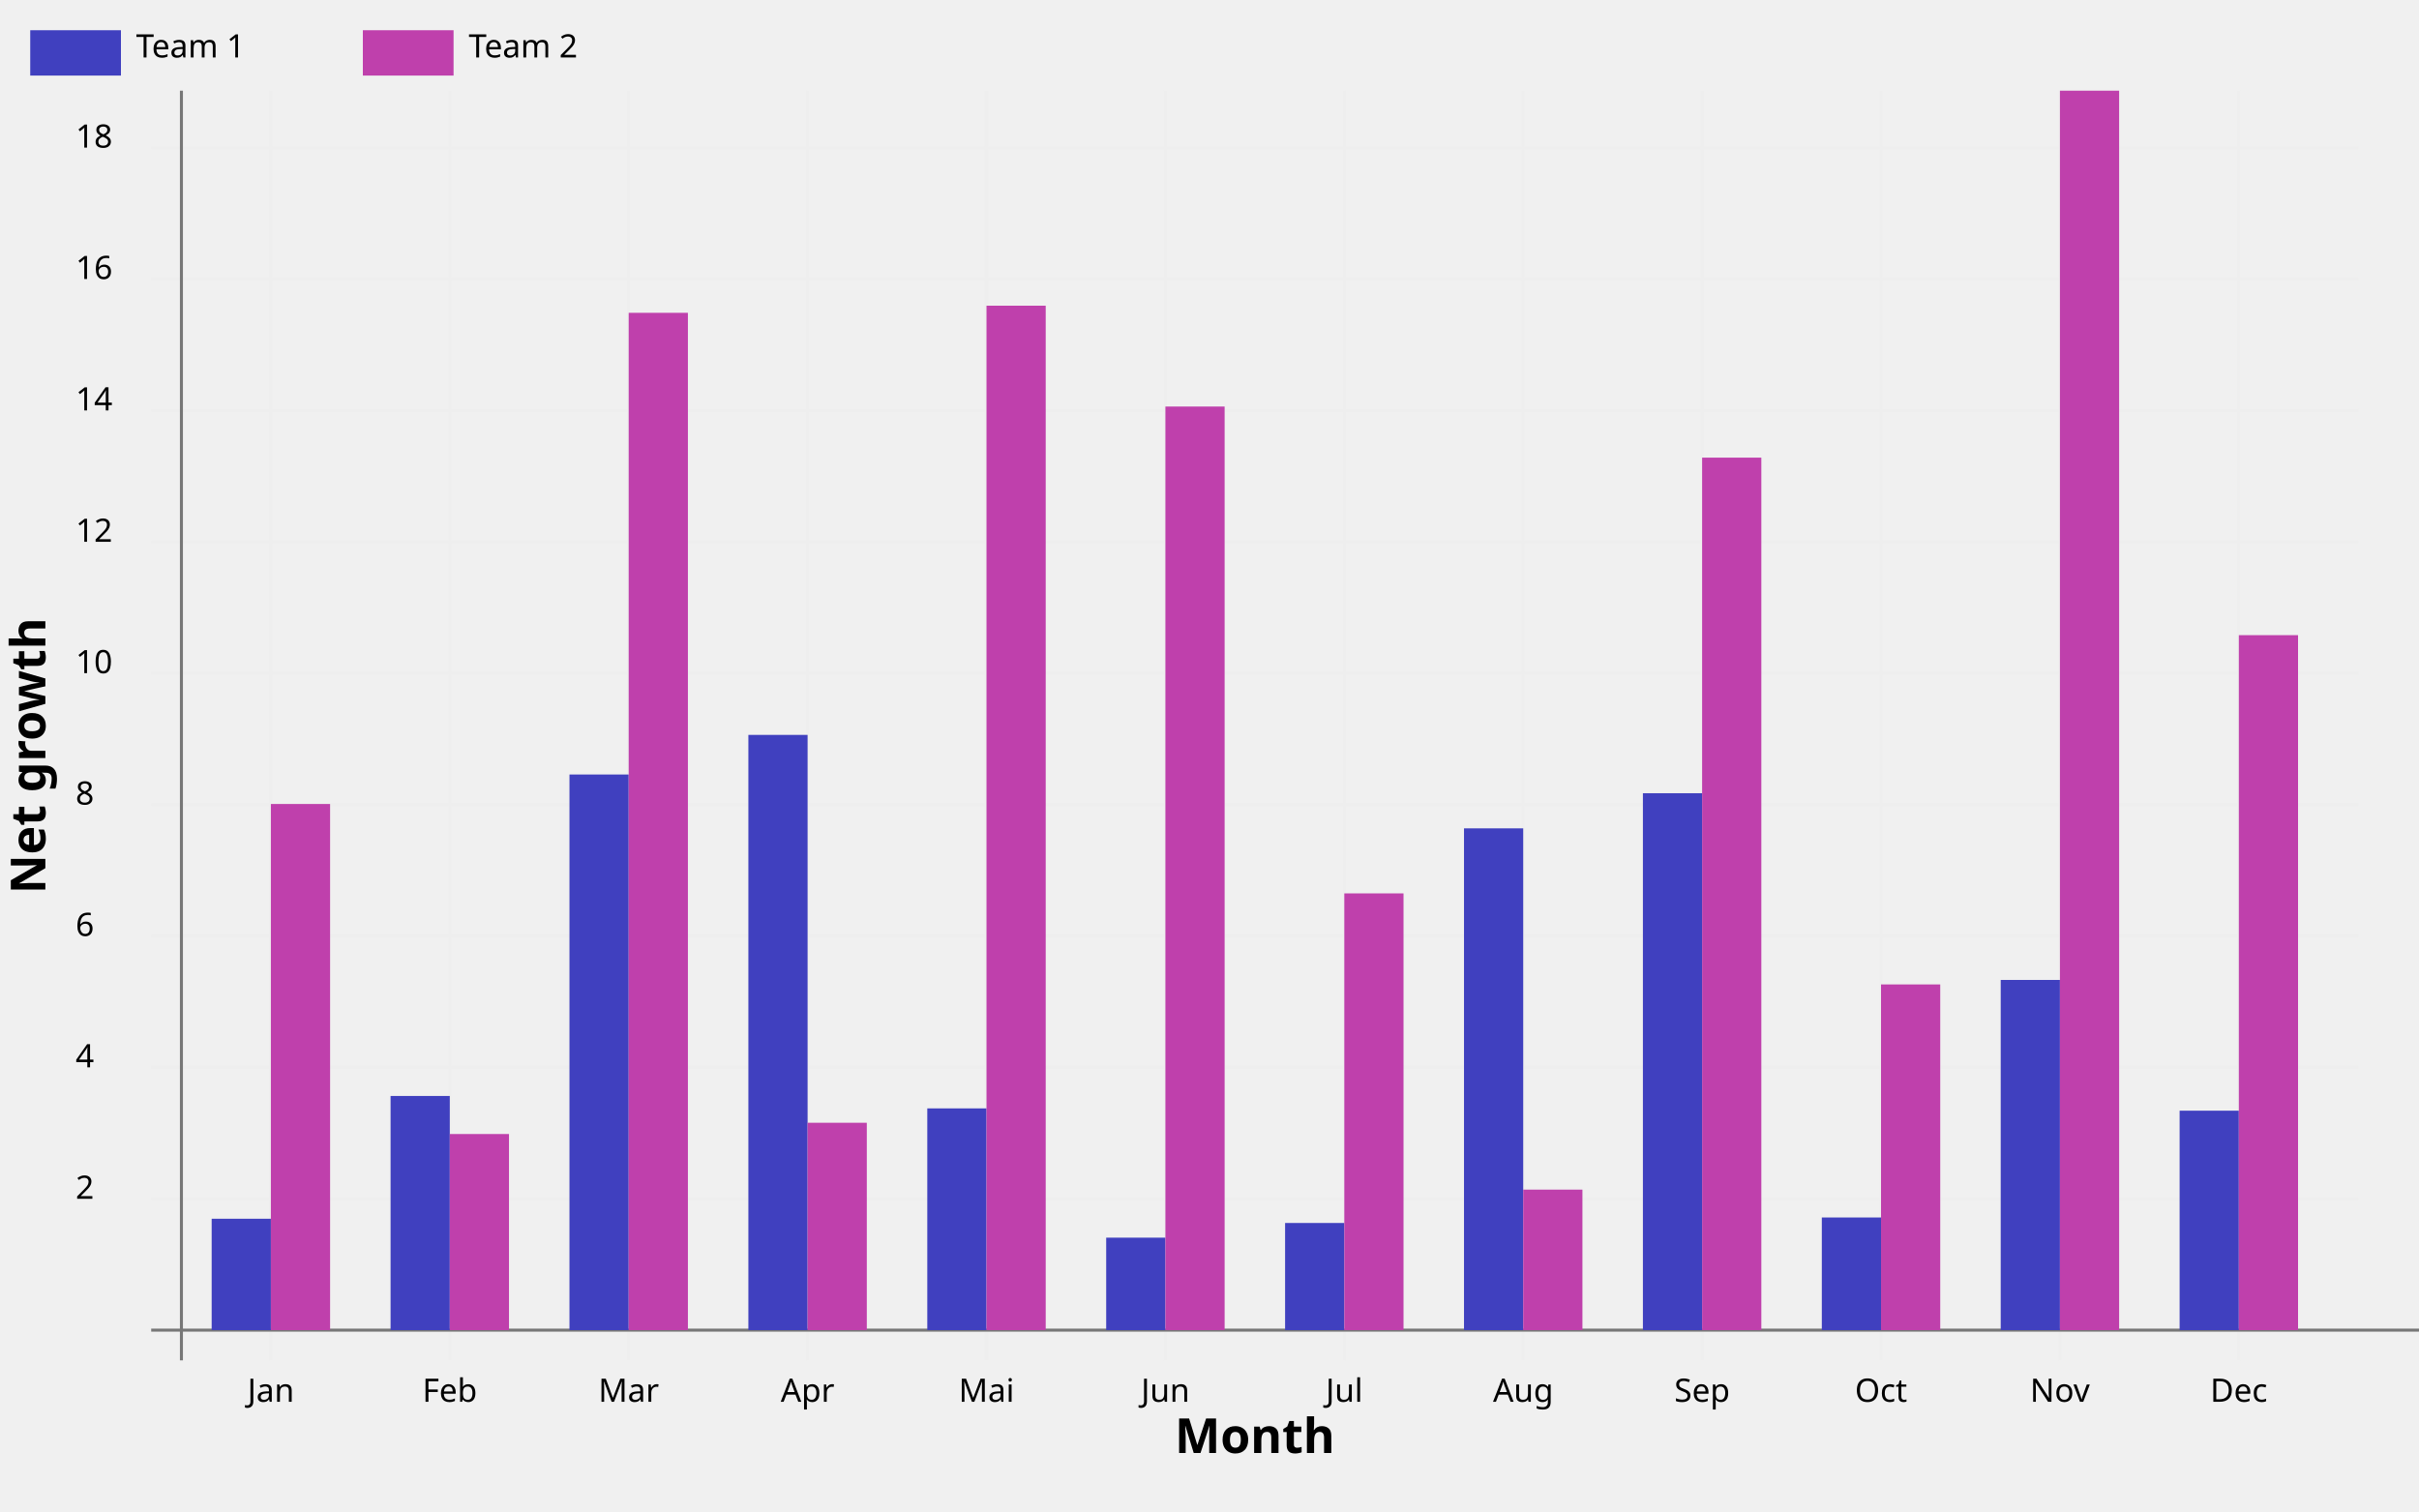
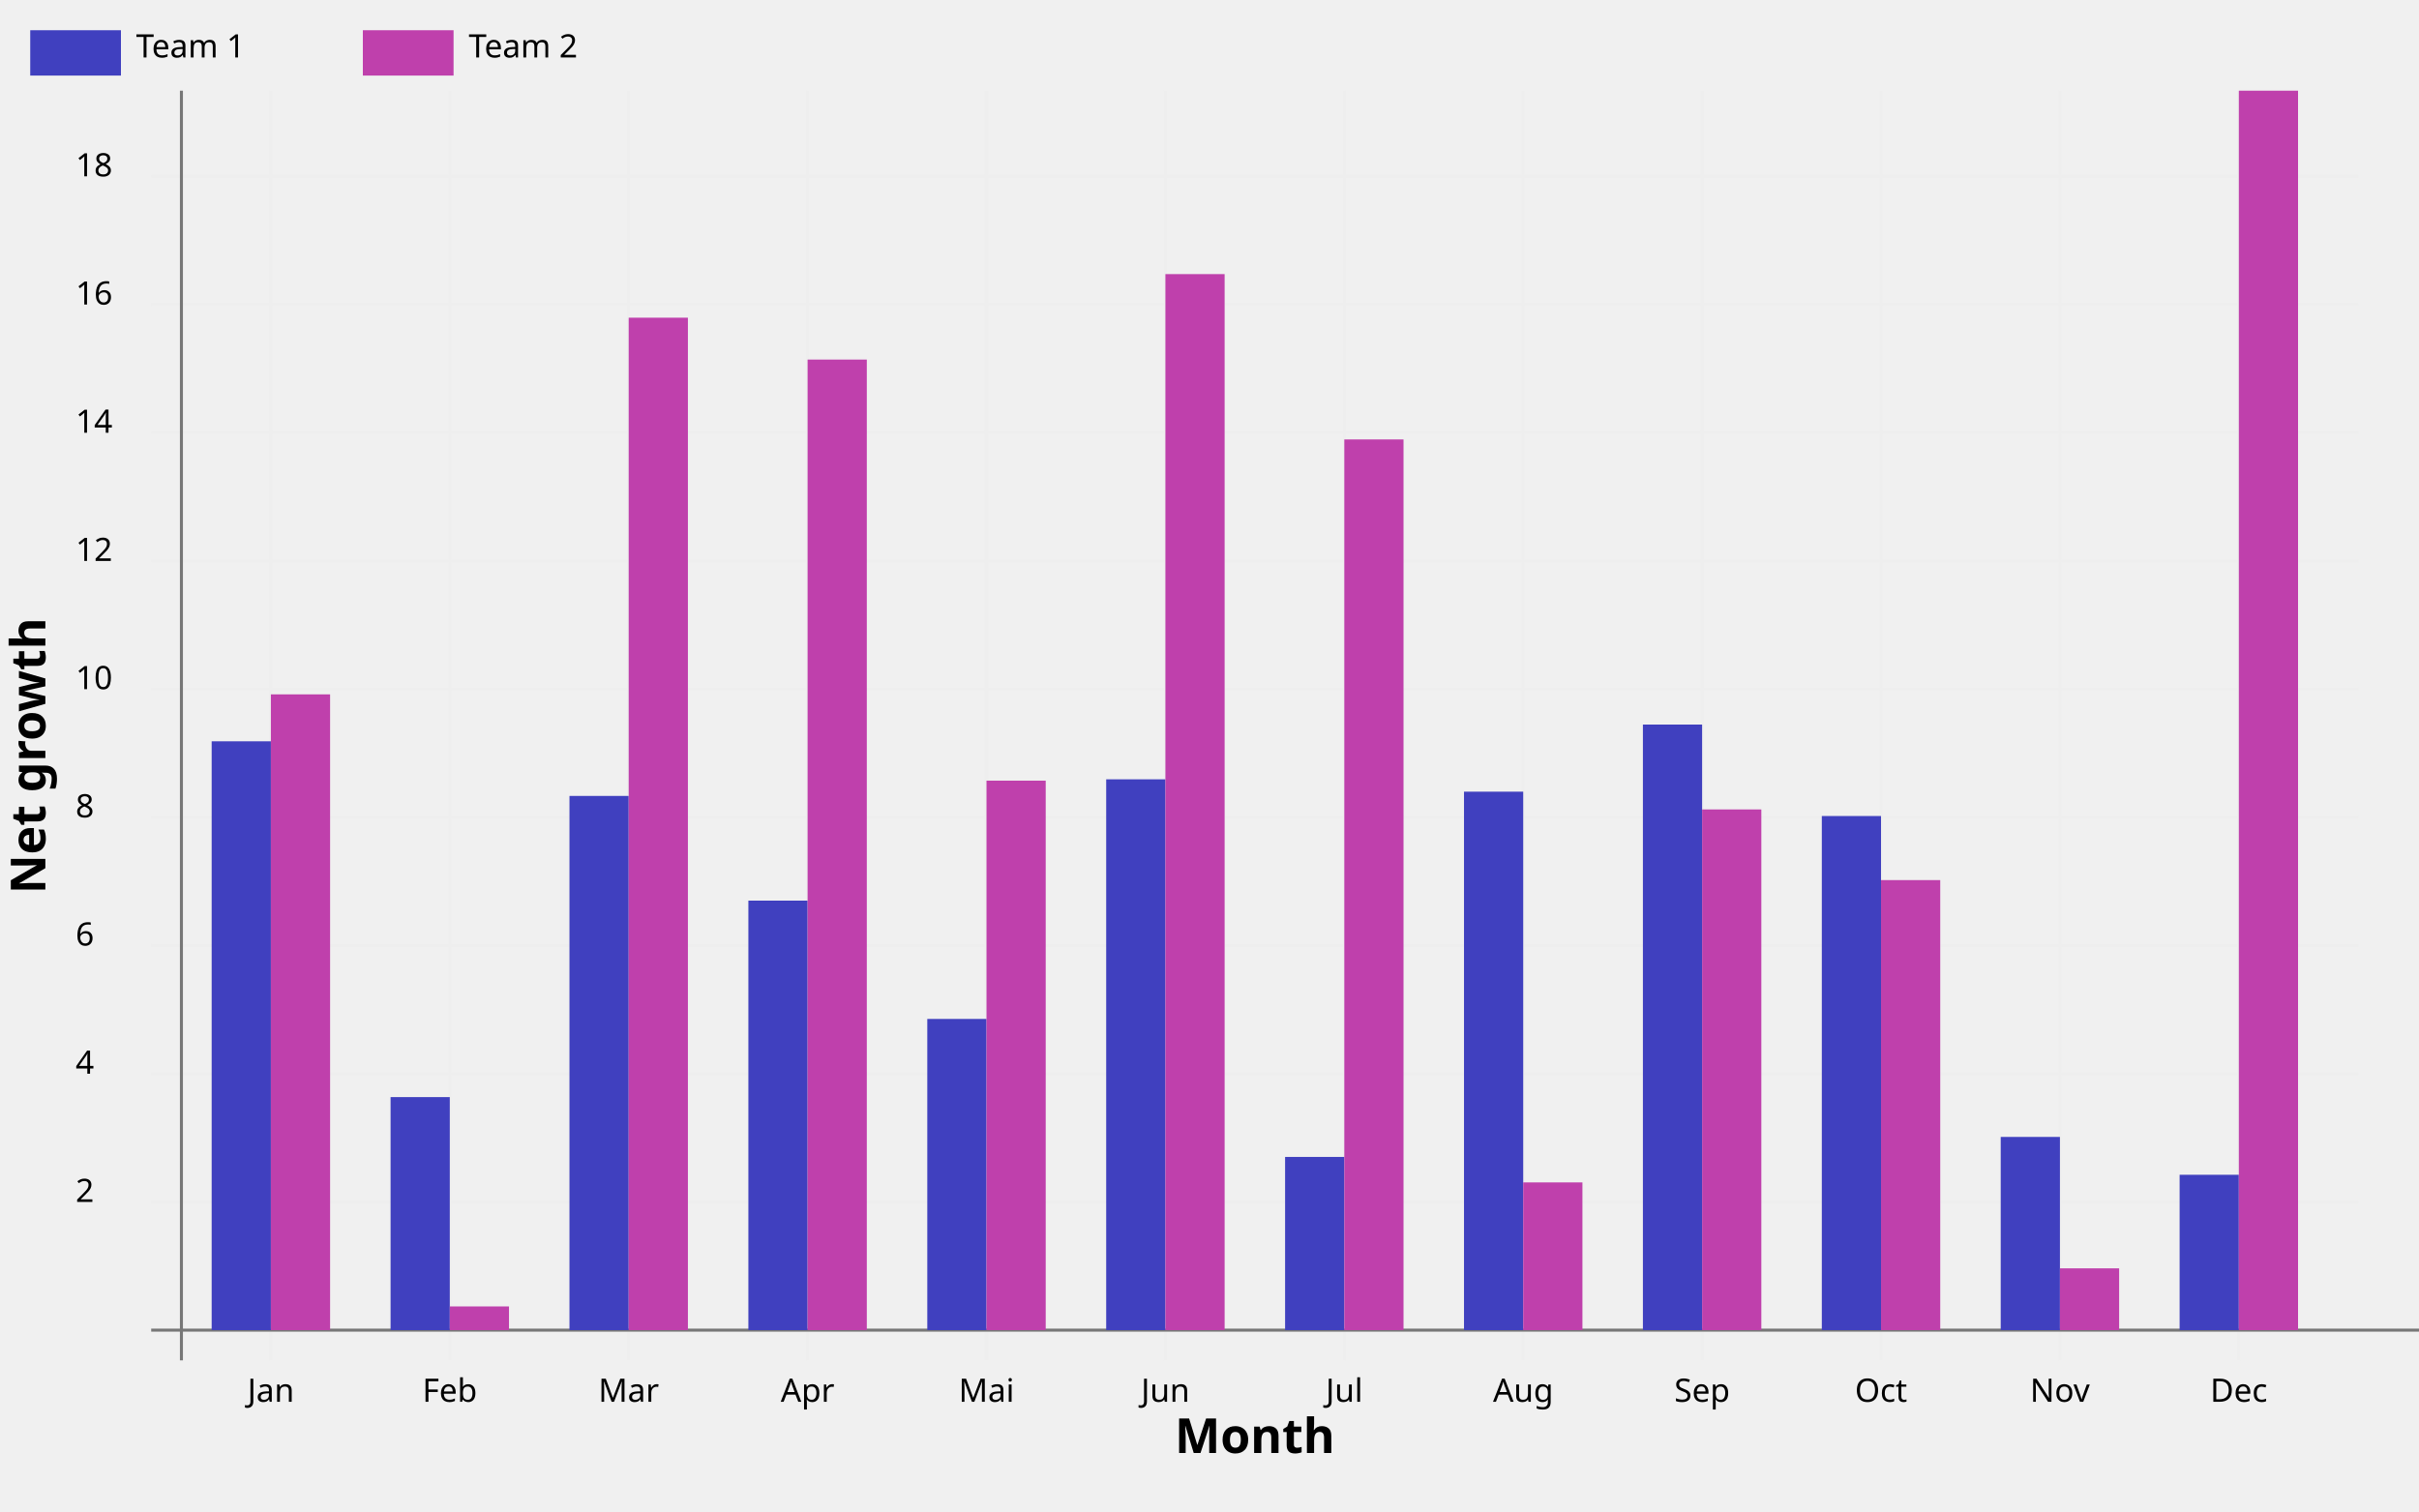
<svg xmlns="http://www.w3.org/2000/svg" varsion="1.1" width="800" height="500">
-   <style>text { font-size: 8pt; font-family: sans-serif }  .axislegend { font-size: 12pt; font-weight: bold } .hovercircle {z-index:0; cursor:pointer; } .value {z-index: 1; display:none; background-color: #fff; opacity: 0.7; } .hovercircle:hover + .value { display:block; }</style>
+   <style>text { font-size: 8pt; font-family: sans-serif }  .axislegend { font-size: 12pt; font-weight: bold } .hovercircle {z-index:0; cursor:pointer; } .value {z-index: 1; display:none; background-color: #fff; opacity: 0.7; } .hovercircle:hover + .value, .value:hover { display:block; }</style>
  <rect x="10" y="10" width="30" height="15" fill="#4040BF" />
  <text x="45" y="19" alignment-baseline="middle">Team 1</text>
  <rect x="120" y="10" width="30" height="15" fill="#BF40AC" />
  <text x="155" y="19" alignment-baseline="middle">Team 2</text>
-   <line x1="50" x2="780" y1="396.537" y2="396.537" stroke="#eee" stroke-width="1" />
-   <text x="25" y="396.537">2</text>
-   <line x1="50" x2="780" y1="353.074" y2="353.074" stroke="#eee" stroke-width="1" />
-   <text x="25" y="353.074">4</text>
-   <line x1="50" x2="780" y1="309.61" y2="309.61" stroke="#eee" stroke-width="1" />
-   <text x="25" y="309.61">6</text>
-   <line x1="50" x2="780" y1="266.147" y2="266.147" stroke="#eee" stroke-width="1" />
-   <text x="25" y="266.147">8</text>
-   <line x1="50" x2="780" y1="222.684" y2="222.684" stroke="#eee" stroke-width="1" />
-   <text x="25" y="222.684">10</text>
-   <line x1="50" x2="780" y1="179.221" y2="179.221" stroke="#eee" stroke-width="1" />
-   <text x="25" y="179.221">12</text>
-   <line x1="50" x2="780" y1="135.758" y2="135.758" stroke="#eee" stroke-width="1" />
-   <text x="25" y="135.758">14</text>
-   <line x1="50" x2="780" y1="92.294" y2="92.294" stroke="#eee" stroke-width="1" />
-   <text x="25" y="92.294">16</text>
-   <line x1="50" x2="780" y1="48.831" y2="48.831" stroke="#eee" stroke-width="1" />
-   <text x="25" y="48.831">18</text>
+   <line x1="50" x2="780" y1="397.593" y2="397.593" stroke="#eee" stroke-width="1" />
+   <text x="25" y="397.593">2</text>
+   <line x1="50" x2="780" y1="355.185" y2="355.185" stroke="#eee" stroke-width="1" />
+   <text x="25" y="355.185">4</text>
+   <line x1="50" x2="780" y1="312.778" y2="312.778" stroke="#eee" stroke-width="1" />
+   <text x="25" y="312.778">6</text>
+   <line x1="50" x2="780" y1="270.37" y2="270.37" stroke="#eee" stroke-width="1" />
+   <text x="25" y="270.37">8</text>
+   <line x1="50" x2="780" y1="227.963" y2="227.963" stroke="#eee" stroke-width="1" />
+   <text x="25" y="227.963">10</text>
+   <line x1="50" x2="780" y1="185.555" y2="185.555" stroke="#eee" stroke-width="1" />
+   <text x="25" y="185.555">12</text>
+   <line x1="50" x2="780" y1="143.148" y2="143.148" stroke="#eee" stroke-width="1" />
+   <text x="25" y="143.148">14</text>
+   <line x1="50" x2="780" y1="100.74" y2="100.74" stroke="#eee" stroke-width="1" />
+   <text x="25" y="100.74">16</text>
+   <line x1="50" x2="780" y1="58.333" y2="58.333" stroke="#eee" stroke-width="1" />
+   <text x="25" y="58.333">18</text>
  <line x1="89.583" x2="89.583" y1="30" y2="450" stroke="#eee" stroke-width="1" />
  <text x="89.583" y="460" dominant-baseline="middle" text-anchor="middle">Jan</text>
  <line x1="148.75" x2="148.75" y1="30" y2="450" stroke="#eee" stroke-width="1" />
  <text x="148.75" y="460" dominant-baseline="middle" text-anchor="middle">Feb</text>
  <line x1="207.917" x2="207.917" y1="30" y2="450" stroke="#eee" stroke-width="1" />
  <text x="207.917" y="460" dominant-baseline="middle" text-anchor="middle">Mar</text>
  <line x1="267.083" x2="267.083" y1="30" y2="450" stroke="#eee" stroke-width="1" />
  <text x="267.083" y="460" dominant-baseline="middle" text-anchor="middle">Apr</text>
  <line x1="326.25" x2="326.25" y1="30" y2="450" stroke="#eee" stroke-width="1" />
  <text x="326.25" y="460" dominant-baseline="middle" text-anchor="middle">Mai</text>
  <line x1="385.417" x2="385.417" y1="30" y2="450" stroke="#eee" stroke-width="1" />
  <text x="385.417" y="460" dominant-baseline="middle" text-anchor="middle">Jun</text>
  <line x1="444.583" x2="444.583" y1="30" y2="450" stroke="#eee" stroke-width="1" />
  <text x="444.583" y="460" dominant-baseline="middle" text-anchor="middle">Jul</text>
  <line x1="503.75" x2="503.75" y1="30" y2="450" stroke="#eee" stroke-width="1" />
  <text x="503.75" y="460" dominant-baseline="middle" text-anchor="middle">Aug</text>
  <line x1="562.917" x2="562.917" y1="30" y2="450" stroke="#eee" stroke-width="1" />
  <text x="562.917" y="460" dominant-baseline="middle" text-anchor="middle">Sep</text>
  <line x1="622.083" x2="622.083" y1="30" y2="450" stroke="#eee" stroke-width="1" />
  <text x="622.083" y="460" dominant-baseline="middle" text-anchor="middle">Oct</text>
  <line x1="681.25" x2="681.25" y1="30" y2="450" stroke="#eee" stroke-width="1" />
  <text x="681.25" y="460" dominant-baseline="middle" text-anchor="middle">Nov</text>
  <line x1="740.417" x2="740.417" y1="30" y2="450" stroke="#eee" stroke-width="1" />
  <text x="740.417" y="460" dominant-baseline="middle" text-anchor="middle">Dec</text>
  <line x1="50" x2="800" y1="440" y2="440" stroke="#777" stroke-width="1" />
  <text x="415" y="475" class="axislegend" dominant-baseline="middle" text-anchor="middle">Month</text>
  <line x1="60" x2="60" y1="30" y2="450" stroke="#777" stroke-width="1" />
  <text x="15" y="250" transform="rotate(270, 15, 250)" class="axislegend" text-anchor="middle" alignment-baseline="middle">Net growth</text>
-   <rect x="70" y="403.154" fill="#4040BF" width="19.583" height="36.846" />
-   <rect x="129.167" y="362.538" fill="#4040BF" width="19.583" height="77.462" />
-   <rect x="188.333" y="256.2" fill="#4040BF" width="19.583" height="183.8" />
-   <rect x="247.5" y="243.097" fill="#4040BF" width="19.583" height="196.903" />
-   <rect x="306.667" y="366.649" fill="#4040BF" width="19.583" height="73.351" />
-   <rect x="365.833" y="409.41" fill="#4040BF" width="19.583" height="30.59" />
-   <rect x="425" y="404.554" fill="#4040BF" width="19.583" height="35.446" />
-   <rect x="484.167" y="274.014" fill="#4040BF" width="19.583" height="165.986" />
-   <rect x="543.333" y="262.392" fill="#4040BF" width="19.583" height="177.608" />
-   <rect x="602.5" y="402.736" fill="#4040BF" width="19.583" height="37.264" />
-   <rect x="661.667" y="324.158" fill="#4040BF" width="19.583" height="115.842" />
-   <rect x="720.833" y="367.408" fill="#4040BF" width="19.583" height="72.592" />
-   <rect x="89.583" y="265.958" fill="#BF40AC" width="19.583" height="174.042" />
-   <rect x="148.75" y="375.128" fill="#BF40AC" width="19.583" height="64.872" />
-   <rect x="207.917" y="103.479" fill="#BF40AC" width="19.583" height="336.521" />
-   <rect x="267.083" y="371.404" fill="#BF40AC" width="19.583" height="68.596" />
-   <rect x="326.25" y="101.122" fill="#BF40AC" width="19.583" height="338.878" />
-   <rect x="385.417" y="134.482" fill="#BF40AC" width="19.583" height="305.518" />
-   <rect x="444.583" y="295.527" fill="#BF40AC" width="19.583" height="144.473" />
-   <rect x="503.75" y="393.518" fill="#BF40AC" width="19.583" height="46.482" />
-   <rect x="562.917" y="151.384" fill="#BF40AC" width="19.583" height="288.616" />
-   <rect x="622.083" y="325.643" fill="#BF40AC" width="19.583" height="114.357" />
-   <rect x="681.25" y="30" fill="#BF40AC" width="19.583" height="410" />
-   <rect x="740.417" y="210.107" fill="#BF40AC" width="19.583" height="229.893" />
-   <rect class="hovercircle" x="70" y="403.154" width="19.583" height="36.846" fill-opacity="0" />
-   <text style="paint-order:stroke fill" class="value" x="80" y="393.154" text-anchor="middle" alignment-baseline="middle" stroke="#fff" stroke-width="10" fill="#555">1.6954854994809572</text>
-   <rect class="hovercircle" x="129.167" y="362.538" width="19.583" height="77.462" fill-opacity="0" />
-   <text style="paint-order:stroke fill" class="value" x="139.167" y="352.538" text-anchor="middle" alignment-baseline="middle" stroke="#fff" stroke-width="10" fill="#555">3.5645093924009386</text>
-   <rect class="hovercircle" x="188.333" y="256.2" width="19.583" height="183.8" fill-opacity="0" />
-   <text style="paint-order:stroke fill" class="value" x="198.333" y="246.2" text-anchor="middle" alignment-baseline="middle" stroke="#fff" stroke-width="10" fill="#555">8.457718606320903</text>
-   <rect class="hovercircle" x="247.5" y="243.097" width="19.583" height="196.903" fill-opacity="0" />
-   <text style="paint-order:stroke fill" class="value" x="257.5" y="233.097" text-anchor="middle" alignment-baseline="middle" stroke="#fff" stroke-width="10" fill="#555">9.06066671669114</text>
-   <rect class="hovercircle" x="306.667" y="366.649" width="19.583" height="73.351" fill-opacity="0" />
-   <text style="paint-order:stroke fill" class="value" x="316.667" y="356.649" text-anchor="middle" alignment-baseline="middle" stroke="#fff" stroke-width="10" fill="#555">3.3753248162129914</text>
-   <rect class="hovercircle" x="365.833" y="409.41" width="19.583" height="30.59" fill-opacity="0" />
-   <text style="paint-order:stroke fill" class="value" x="375.833" y="399.41" text-anchor="middle" alignment-baseline="middle" stroke="#fff" stroke-width="10" fill="#555">1.4076131357959922</text>
-   <rect class="hovercircle" x="425" y="404.554" width="19.583" height="35.446" fill-opacity="0" />
-   <text style="paint-order:stroke fill" class="value" x="435" y="394.554" text-anchor="middle" alignment-baseline="middle" stroke="#fff" stroke-width="10" fill="#555">1.6310924954780617</text>
-   <rect class="hovercircle" x="484.167" y="274.014" width="19.583" height="165.986" fill-opacity="0" />
-   <text style="paint-order:stroke fill" class="value" x="494.167" y="264.014" text-anchor="middle" alignment-baseline="middle" stroke="#fff" stroke-width="10" fill="#555">7.638015510166547</text>
-   <rect class="hovercircle" x="543.333" y="262.392" width="19.583" height="177.608" fill-opacity="0" />
-   <text style="paint-order:stroke fill" class="value" x="553.333" y="252.392" text-anchor="middle" alignment-baseline="middle" stroke="#fff" stroke-width="10" fill="#555">8.172777564024456</text>
-   <rect class="hovercircle" x="602.5" y="402.736" width="19.583" height="37.264" fill-opacity="0" />
-   <text style="paint-order:stroke fill" class="value" x="612.5" y="392.736" text-anchor="middle" alignment-baseline="middle" stroke="#fff" stroke-width="10" fill="#555">1.7147201257021165</text>
-   <rect class="hovercircle" x="661.667" y="324.158" width="19.583" height="115.842" fill-opacity="0" />
-   <text style="paint-order:stroke fill" class="value" x="671.667" y="314.158" text-anchor="middle" alignment-baseline="middle" stroke="#fff" stroke-width="10" fill="#555">5.330563019115752</text>
-   <rect class="hovercircle" x="720.833" y="367.408" width="19.583" height="72.592" fill-opacity="0" />
-   <text style="paint-order:stroke fill" class="value" x="730.833" y="357.408" text-anchor="middle" alignment-baseline="middle" stroke="#fff" stroke-width="10" fill="#555">3.3403963789461217</text>
-   <rect class="hovercircle" x="89.583" y="265.958" width="19.583" height="174.042" fill-opacity="0" />
-   <text style="paint-order:stroke fill" class="value" x="99.583" y="255.958" text-anchor="middle" alignment-baseline="middle" stroke="#fff" stroke-width="10" fill="#555">8.008706915548983</text>
-   <rect class="hovercircle" x="148.75" y="375.128" width="19.583" height="64.872" fill-opacity="0" />
-   <text style="paint-order:stroke fill" class="value" x="158.75" y="365.128" text-anchor="middle" alignment-baseline="middle" stroke="#fff" stroke-width="10" fill="#555">2.9851297610166903</text>
-   <rect class="hovercircle" x="207.917" y="103.479" width="19.583" height="336.521" fill-opacity="0" />
-   <text style="paint-order:stroke fill" class="value" x="217.917" y="93.479" text-anchor="middle" alignment-baseline="middle" stroke="#fff" stroke-width="10" fill="#555">15.485323211143701</text>
-   <rect class="hovercircle" x="267.083" y="371.404" width="19.583" height="68.596" fill-opacity="0" />
-   <text style="paint-order:stroke fill" class="value" x="277.083" y="361.404" text-anchor="middle" alignment-baseline="middle" stroke="#fff" stroke-width="10" fill="#555">3.1565180244449556</text>
-   <rect class="hovercircle" x="326.25" y="101.122" width="19.583" height="338.878" fill-opacity="0" />
-   <text style="paint-order:stroke fill" class="value" x="336.25" y="91.122" text-anchor="middle" alignment-baseline="middle" stroke="#fff" stroke-width="10" fill="#555">15.593806611123187</text>
-   <rect class="hovercircle" x="385.417" y="134.482" width="19.583" height="305.518" fill-opacity="0" />
-   <text style="paint-order:stroke fill" class="value" x="395.417" y="124.482" text-anchor="middle" alignment-baseline="middle" stroke="#fff" stroke-width="10" fill="#555">14.058711858823896</text>
-   <rect class="hovercircle" x="444.583" y="295.527" width="19.583" height="144.473" fill-opacity="0" />
-   <text style="paint-order:stroke fill" class="value" x="454.583" y="285.527" text-anchor="middle" alignment-baseline="middle" stroke="#fff" stroke-width="10" fill="#555">6.648070485152954</text>
-   <rect class="hovercircle" x="503.75" y="393.518" width="19.583" height="46.482" fill-opacity="0" />
-   <text style="paint-order:stroke fill" class="value" x="513.75" y="383.518" text-anchor="middle" alignment-baseline="middle" stroke="#fff" stroke-width="10" fill="#555">2.1389020015376894</text>
-   <rect class="hovercircle" x="562.917" y="151.384" width="19.583" height="288.616" fill-opacity="0" />
-   <text style="paint-order:stroke fill" class="value" x="572.917" y="141.384" text-anchor="middle" alignment-baseline="middle" stroke="#fff" stroke-width="10" fill="#555">13.280931391836717</text>
-   <rect class="hovercircle" x="622.083" y="325.643" width="19.583" height="114.357" fill-opacity="0" />
-   <text style="paint-order:stroke fill" class="value" x="632.083" y="315.643" text-anchor="middle" alignment-baseline="middle" stroke="#fff" stroke-width="10" fill="#555">5.262262839695483</text>
-   <rect class="hovercircle" x="681.25" y="30" width="19.583" height="410" fill-opacity="0" />
-   <text style="paint-order:stroke fill" class="value" x="691.25" y="20" text-anchor="middle" alignment-baseline="middle" stroke="#fff" stroke-width="10" fill="#555">18.866534800926956</text>
-   <rect class="hovercircle" x="740.417" y="210.107" width="19.583" height="229.893" fill-opacity="0" />
-   <text style="paint-order:stroke fill" class="value" x="750.417" y="200.107" text-anchor="middle" alignment-baseline="middle" stroke="#fff" stroke-width="10" fill="#555">10.57875328128765</text>
+   <rect x="70" y="245.219" fill="#4040BF" width="19.583" height="194.781" />
+   <rect x="129.167" y="362.915" fill="#4040BF" width="19.583" height="77.085" />
+   <rect x="188.333" y="263.289" fill="#4040BF" width="19.583" height="176.711" />
+   <rect x="247.5" y="297.921" fill="#4040BF" width="19.583" height="142.079" />
+   <rect x="306.667" y="337.057" fill="#4040BF" width="19.583" height="102.943" />
+   <rect x="365.833" y="257.794" fill="#4040BF" width="19.583" height="182.206" />
+   <rect x="425" y="382.704" fill="#4040BF" width="19.583" height="57.296" />
+   <rect x="484.167" y="261.877" fill="#4040BF" width="19.583" height="178.123" />
+   <rect x="543.333" y="239.681" fill="#4040BF" width="19.583" height="200.319" />
+   <rect x="602.5" y="269.935" fill="#4040BF" width="19.583" height="170.065" />
+   <rect x="661.667" y="376.089" fill="#4040BF" width="19.583" height="63.911" />
+   <rect x="720.833" y="388.608" fill="#4040BF" width="19.583" height="51.392" />
+   <rect x="89.583" y="229.693" fill="#BF40AC" width="19.583" height="210.307" />
+   <rect x="148.75" y="432.157" fill="#BF40AC" width="19.583" height="7.843" />
+   <rect x="207.917" y="105.09" fill="#BF40AC" width="19.583" height="334.91" />
+   <rect x="267.083" y="118.942" fill="#BF40AC" width="19.583" height="321.058" />
+   <rect x="326.25" y="258.234" fill="#BF40AC" width="19.583" height="181.766" />
+   <rect x="385.417" y="90.672" fill="#BF40AC" width="19.583" height="349.328" />
+   <rect x="444.583" y="145.364" fill="#BF40AC" width="19.583" height="294.636" />
+   <rect x="503.75" y="391.132" fill="#BF40AC" width="19.583" height="48.868" />
+   <rect x="562.917" y="267.756" fill="#BF40AC" width="19.583" height="172.244" />
+   <rect x="622.083" y="291.133" fill="#BF40AC" width="19.583" height="148.867" />
+   <rect x="681.25" y="419.561" fill="#BF40AC" width="19.583" height="20.439" />
+   <rect x="740.417" y="30" fill="#BF40AC" width="19.583" height="410" />
+   <rect class="hovercircle" x="70" y="245.219" width="19.583" height="194.781" fill-opacity="0" />
+   <text style="paint-order:stroke fill" class="value" x="80" y="235.219" text-anchor="middle" alignment-baseline="middle" stroke="#fff" stroke-width="10" fill="#555">9.186170118632225</text>
+   <rect class="hovercircle" x="129.167" y="362.915" width="19.583" height="77.085" fill-opacity="0" />
+   <text style="paint-order:stroke fill" class="value" x="139.167" y="352.915" text-anchor="middle" alignment-baseline="middle" stroke="#fff" stroke-width="10" fill="#555">3.6354593730849953</text>
+   <rect class="hovercircle" x="188.333" y="263.289" width="19.583" height="176.711" fill-opacity="0" />
+   <text style="paint-order:stroke fill" class="value" x="198.333" y="253.289" text-anchor="middle" alignment-baseline="middle" stroke="#fff" stroke-width="10" fill="#555">8.333959105148999</text>
+   <rect class="hovercircle" x="247.5" y="297.921" width="19.583" height="142.079" fill-opacity="0" />
+   <text style="paint-order:stroke fill" class="value" x="257.5" y="287.921" text-anchor="middle" alignment-baseline="middle" stroke="#fff" stroke-width="10" fill="#555">6.700647206732916</text>
+   <rect class="hovercircle" x="306.667" y="337.057" width="19.583" height="102.943" fill-opacity="0" />
+   <text style="paint-order:stroke fill" class="value" x="316.667" y="327.057" text-anchor="middle" alignment-baseline="middle" stroke="#fff" stroke-width="10" fill="#555">4.854948868531488</text>
+   <rect class="hovercircle" x="365.833" y="257.794" width="19.583" height="182.206" fill-opacity="0" />
+   <text style="paint-order:stroke fill" class="value" x="375.833" y="247.794" text-anchor="middle" alignment-baseline="middle" stroke="#fff" stroke-width="10" fill="#555">8.593093196991221</text>
+   <rect class="hovercircle" x="425" y="382.704" width="19.583" height="57.296" fill-opacity="0" />
+   <text style="paint-order:stroke fill" class="value" x="435" y="372.704" text-anchor="middle" alignment-baseline="middle" stroke="#fff" stroke-width="10" fill="#555">2.702151155333357</text>
+   <rect class="hovercircle" x="484.167" y="261.877" width="19.583" height="178.123" fill-opacity="0" />
+   <text style="paint-order:stroke fill" class="value" x="494.167" y="251.877" text-anchor="middle" alignment-baseline="middle" stroke="#fff" stroke-width="10" fill="#555">8.400545860854114</text>
+   <rect class="hovercircle" x="543.333" y="239.681" width="19.583" height="200.319" fill-opacity="0" />
+   <text style="paint-order:stroke fill" class="value" x="553.333" y="229.681" text-anchor="middle" alignment-baseline="middle" stroke="#fff" stroke-width="10" fill="#555">9.447365422595595</text>
+   <rect class="hovercircle" x="602.5" y="269.935" width="19.583" height="170.065" fill-opacity="0" />
+   <text style="paint-order:stroke fill" class="value" x="612.5" y="259.935" text-anchor="middle" alignment-baseline="middle" stroke="#fff" stroke-width="10" fill="#555">8.020527914450605</text>
+   <rect class="hovercircle" x="661.667" y="376.089" width="19.583" height="63.911" fill-opacity="0" />
+   <text style="paint-order:stroke fill" class="value" x="671.667" y="366.089" text-anchor="middle" alignment-baseline="middle" stroke="#fff" stroke-width="10" fill="#555">3.014152419311123</text>
+   <rect class="hovercircle" x="720.833" y="388.608" width="19.583" height="51.392" fill-opacity="0" />
+   <text style="paint-order:stroke fill" class="value" x="730.833" y="378.608" text-anchor="middle" alignment-baseline="middle" stroke="#fff" stroke-width="10" fill="#555">2.4237327358679117</text>
+   <rect class="hovercircle" x="89.583" y="229.693" width="19.583" height="210.307" fill-opacity="0" />
+   <text style="paint-order:stroke fill" class="value" x="99.583" y="219.693" text-anchor="middle" alignment-baseline="middle" stroke="#fff" stroke-width="10" fill="#555">9.918413457300579</text>
+   <rect class="hovercircle" x="148.75" y="432.157" width="19.583" height="7.843" fill-opacity="0" />
+   <text style="paint-order:stroke fill" class="value" x="158.75" y="422.157" text-anchor="middle" alignment-baseline="middle" stroke="#fff" stroke-width="10" fill="#555">0.36986692220936895</text>
+   <rect class="hovercircle" x="207.917" y="105.09" width="19.583" height="334.91" fill-opacity="0" />
+   <text style="paint-order:stroke fill" class="value" x="217.917" y="95.09" text-anchor="middle" alignment-baseline="middle" stroke="#fff" stroke-width="10" fill="#555">15.7948775825252</text>
+   <rect class="hovercircle" x="267.083" y="118.942" width="19.583" height="321.058" fill-opacity="0" />
+   <text style="paint-order:stroke fill" class="value" x="277.083" y="108.942" text-anchor="middle" alignment-baseline="middle" stroke="#fff" stroke-width="10" fill="#555">15.141591990392671</text>
+   <rect class="hovercircle" x="326.25" y="258.234" width="19.583" height="181.766" fill-opacity="0" />
+   <text style="paint-order:stroke fill" class="value" x="336.25" y="248.234" text-anchor="middle" alignment-baseline="middle" stroke="#fff" stroke-width="10" fill="#555">8.572379010074222</text>
+   <rect class="hovercircle" x="385.417" y="90.672" width="19.583" height="349.328" fill-opacity="0" />
+   <text style="paint-order:stroke fill" class="value" x="395.417" y="80.672" text-anchor="middle" alignment-baseline="middle" stroke="#fff" stroke-width="10" fill="#555">16.47486253527099</text>
+   <rect class="hovercircle" x="444.583" y="145.364" width="19.583" height="294.636" fill-opacity="0" />
+   <text style="paint-order:stroke fill" class="value" x="454.583" y="135.364" text-anchor="middle" alignment-baseline="middle" stroke="#fff" stroke-width="10" fill="#555">13.89548475992159</text>
+   <rect class="hovercircle" x="503.75" y="391.132" width="19.583" height="48.868" fill-opacity="0" />
+   <text style="paint-order:stroke fill" class="value" x="513.75" y="381.132" text-anchor="middle" alignment-baseline="middle" stroke="#fff" stroke-width="10" fill="#555">2.304705744795193</text>
+   <rect class="hovercircle" x="562.917" y="267.756" width="19.583" height="172.244" fill-opacity="0" />
+   <text style="paint-order:stroke fill" class="value" x="572.917" y="257.756" text-anchor="middle" alignment-baseline="middle" stroke="#fff" stroke-width="10" fill="#555">8.123286157411098</text>
+   <rect class="hovercircle" x="622.083" y="291.133" width="19.583" height="148.867" fill-opacity="0" />
+   <text style="paint-order:stroke fill" class="value" x="632.083" y="281.133" text-anchor="middle" alignment-baseline="middle" stroke="#fff" stroke-width="10" fill="#555">7.020773794987866</text>
+   <rect class="hovercircle" x="681.25" y="419.561" width="19.583" height="20.439" fill-opacity="0" />
+   <text style="paint-order:stroke fill" class="value" x="691.25" y="409.561" text-anchor="middle" alignment-baseline="middle" stroke="#fff" stroke-width="10" fill="#555">0.9639204430614884</text>
+   <rect class="hovercircle" x="740.417" y="30" width="19.583" height="410" fill-opacity="0" />
+   <text style="paint-order:stroke fill" class="value" x="750.417" y="20" text-anchor="middle" alignment-baseline="middle" stroke="#fff" stroke-width="10" fill="#555">19.336226054444175</text>
</svg>
